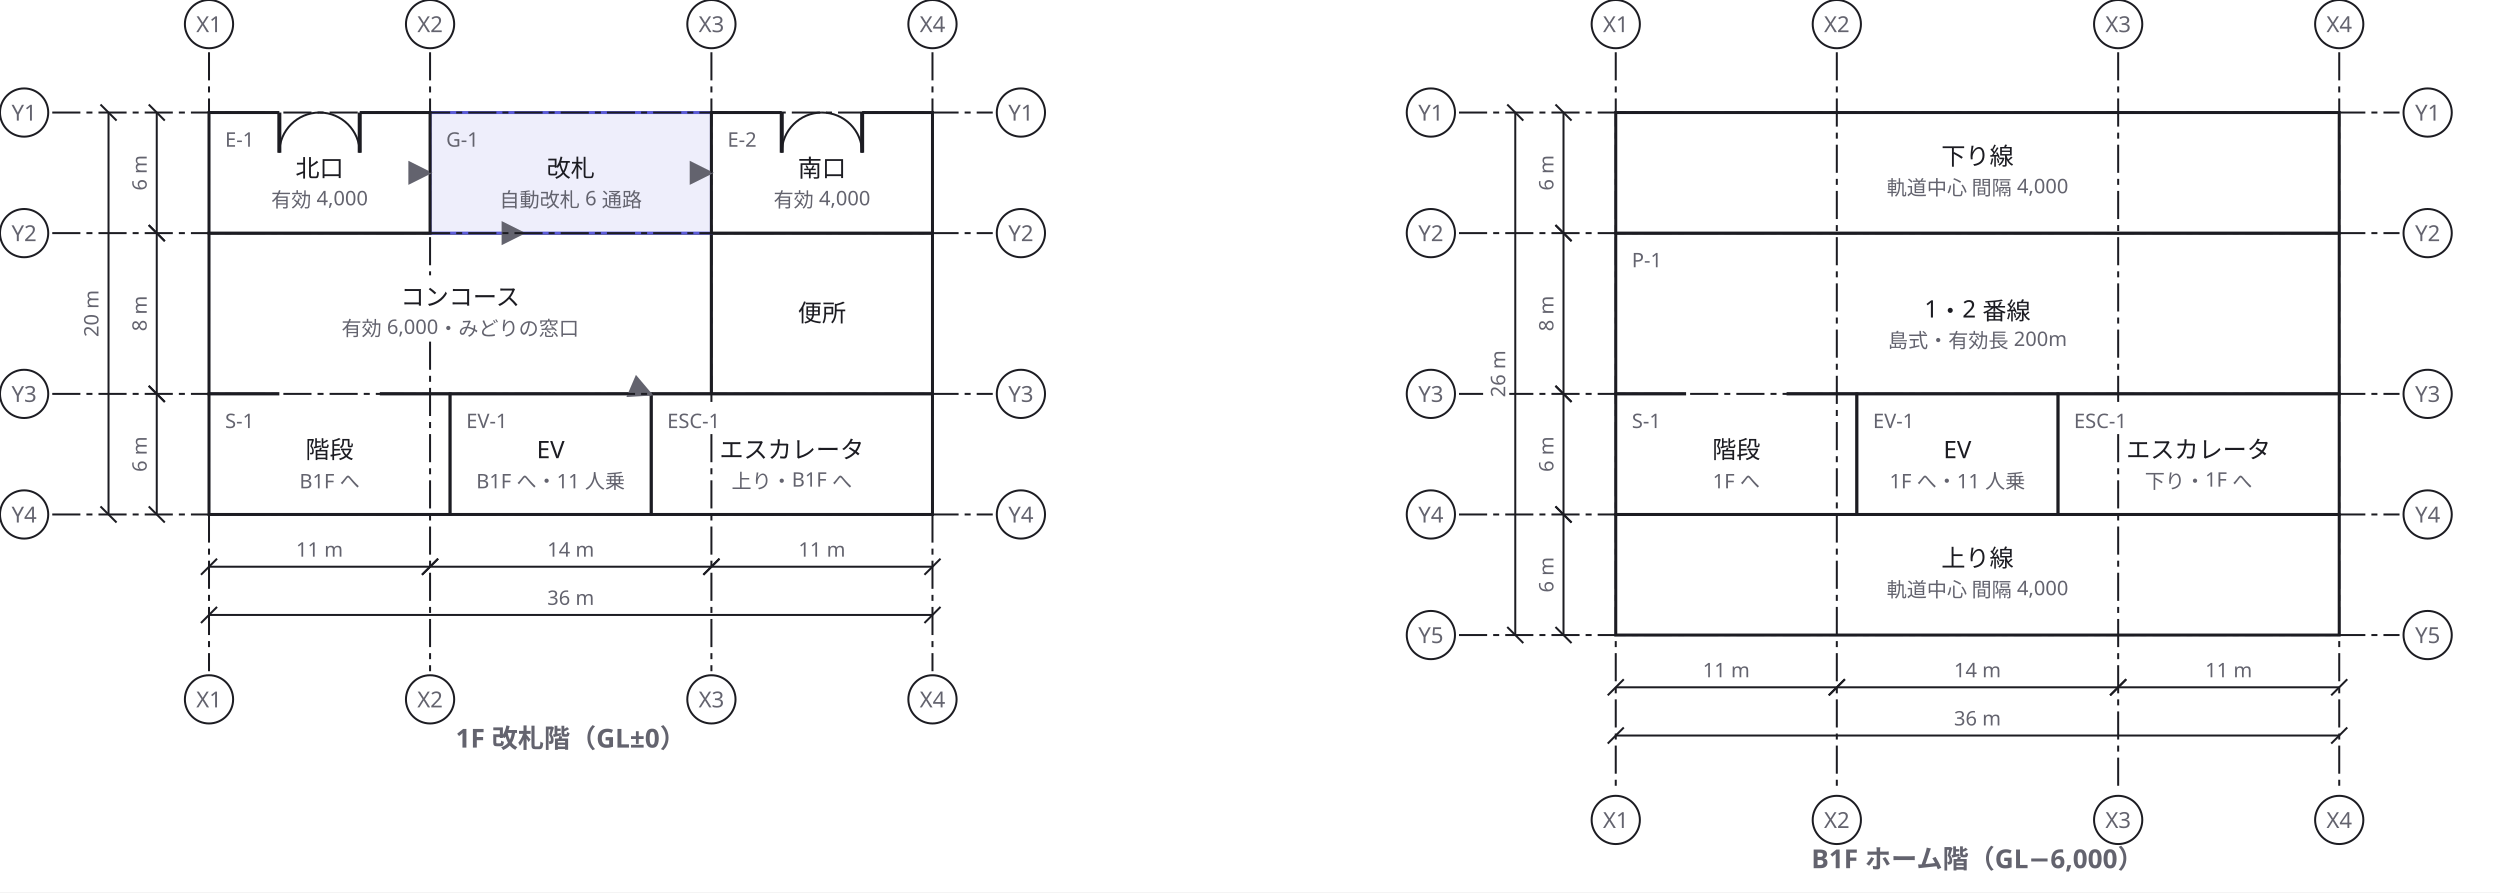
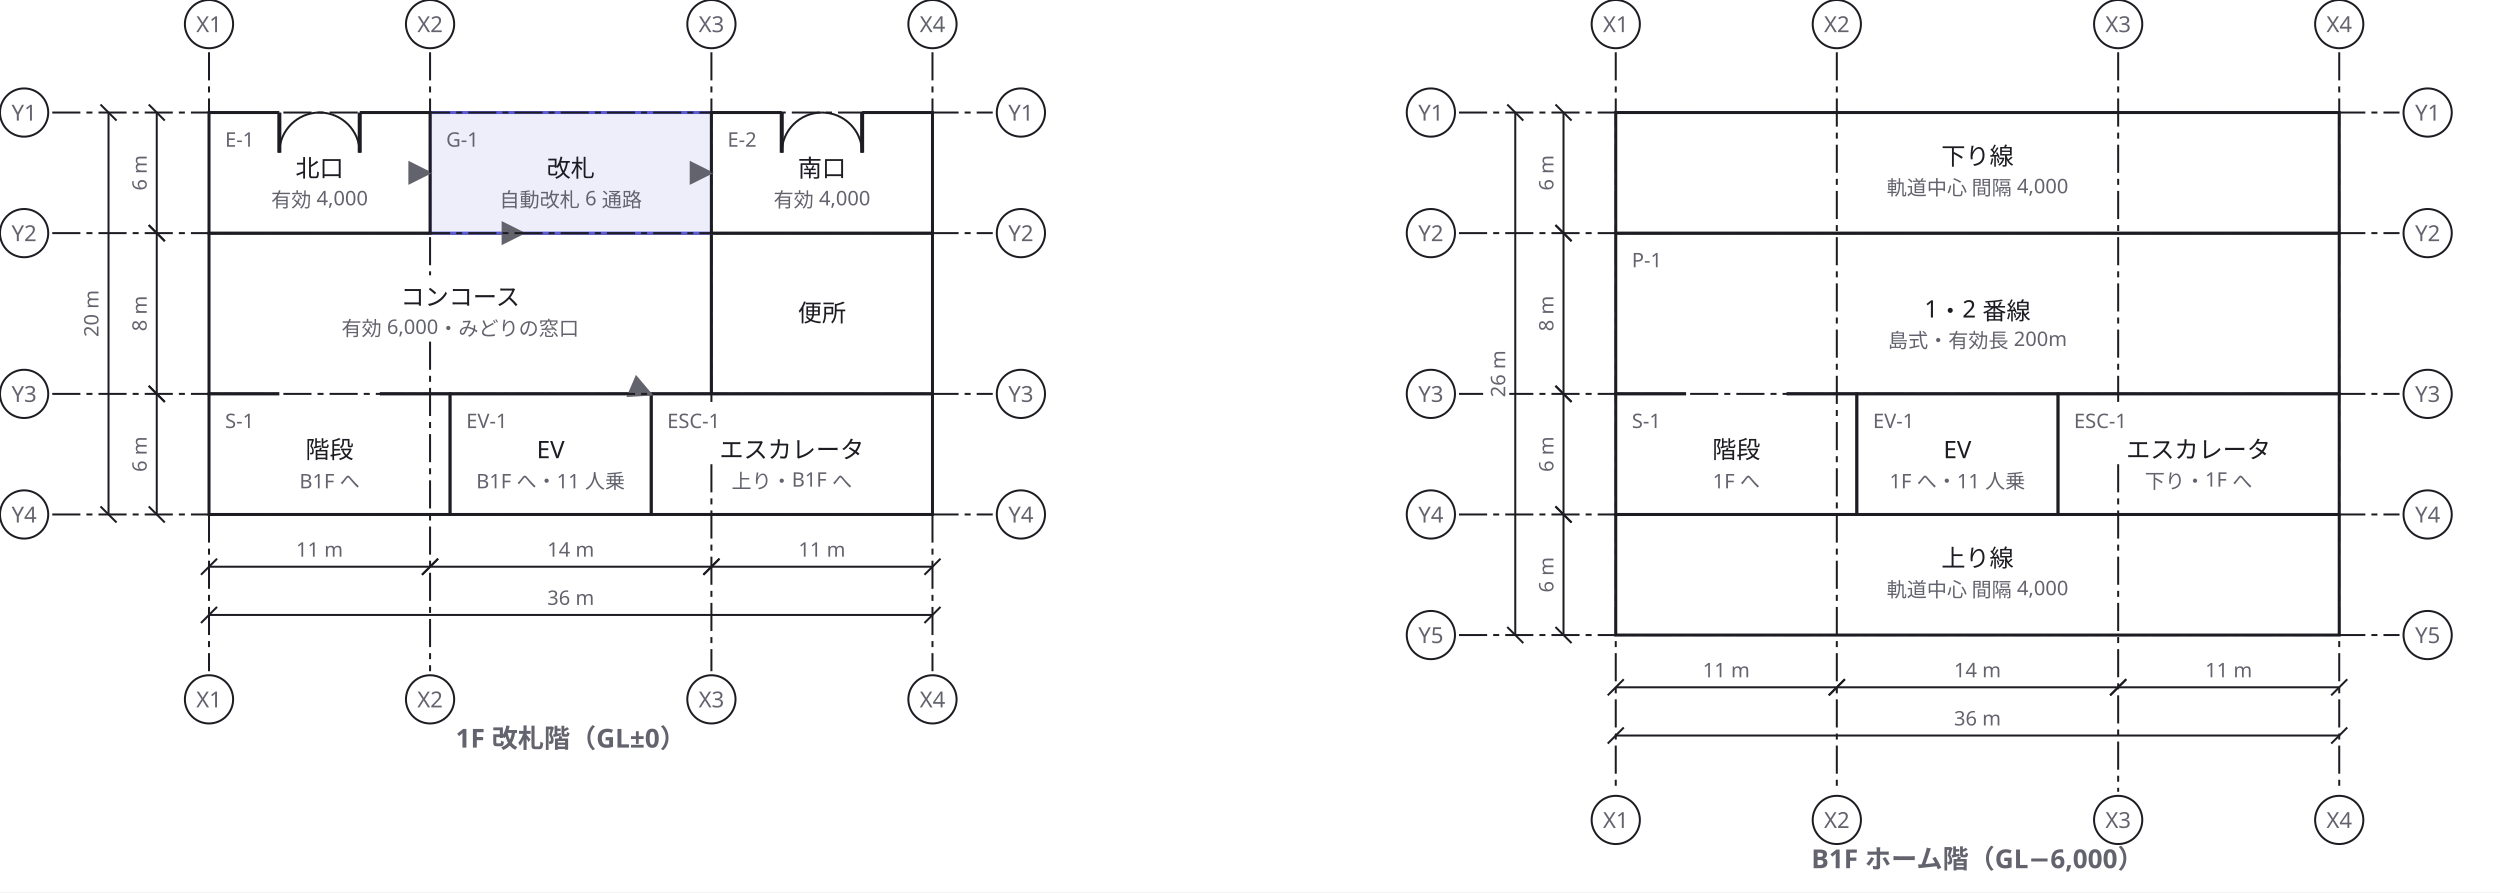
<svg xmlns="http://www.w3.org/2000/svg" width="1244" height="444" viewBox="0 0 1244 444">
  <defs>
    <marker id="arrow" viewBox="0 0 10 10" refX="9" refY="5" markerWidth="6" markerHeight="6" orient="auto">
      <path d="M 0 0 L 10 5 L 0 10 z" fill="#63636e" />
    </marker>
  </defs>
  <rect data-paper="1" x="0" y="0" width="1244" height="444" fill="#ffffff" />
  <g data-node="home1" data-pinned="false" data-shape="rect">
    <rect x="804" y="116" width="360" height="80" fill="#ffffff" stroke="#1c1c22" stroke-width="1.5" />
  </g>
  <g data-node="track_n" data-pinned="false" data-shape="rect">
    <rect x="804" y="56" width="360" height="60" fill="#ffffff" stroke="#1c1c22" stroke-width="1.5" />
  </g>
  <g data-node="track_s" data-pinned="false" data-shape="rect">
    <rect x="804" y="256" width="360" height="60" fill="#ffffff" stroke="#1c1c22" stroke-width="1.5" />
  </g>
  <g data-node="concourse" data-pinned="false" data-shape="rect">
    <rect x="104" y="116" width="250" height="80" fill="#ffffff" stroke="#1c1c22" stroke-width="1.5" />
  </g>
  <g data-node="wc1" data-pinned="false" data-shape="rect">
    <rect x="354" y="116" width="110" height="80" fill="#ffffff" stroke="#1c1c22" stroke-width="1.5" />
  </g>
  <g data-node="kaisatsu" data-pinned="false" data-appearance="primary" data-shape="rect">
    <rect x="214" y="56" width="140" height="60" fill="#eeeefb" stroke="#5b5bd6" stroke-width="1.5" />
  </g>
  <g data-node="esc1" data-pinned="false" data-shape="rect">
    <rect x="324" y="196" width="140" height="60" fill="#ffffff" stroke="#1c1c22" stroke-width="1.5" />
  </g>
  <g data-node="esc2" data-pinned="false" data-shape="rect">
    <rect x="1024" y="196" width="140" height="60" fill="#ffffff" stroke="#1c1c22" stroke-width="1.5" />
  </g>
  <g data-node="kaidan1" data-pinned="false" data-shape="rect">
    <rect x="104" y="196" width="120" height="60" fill="#ffffff" stroke="#1c1c22" stroke-width="1.5" />
    <line x1="139" y1="196" x2="189" y2="196" stroke="#ffffff" stroke-width="3.5" />
  </g>
  <g data-node="kaidan2" data-pinned="false" data-shape="rect">
    <rect x="804" y="196" width="120" height="60" fill="#ffffff" stroke="#1c1c22" stroke-width="1.5" />
    <line x1="839" y1="196" x2="889" y2="196" stroke="#ffffff" stroke-width="3.5" />
  </g>
  <g data-node="kitaguchi" data-pinned="false" data-shape="rect">
    <rect x="104" y="56" width="110" height="60" fill="#ffffff" stroke="#1c1c22" stroke-width="1.5" />
    <line x1="139" y1="56" x2="179" y2="56" stroke="#ffffff" stroke-width="3.5" />
    <line x1="139" y1="56" x2="139" y2="76" stroke="#1c1c22" stroke-width="2" />
    <path d="M 139 76 A 20 20 0 0 1 159 56" fill="none" stroke="#1c1c22" stroke-width="1" />
    <line x1="179" y1="56" x2="179" y2="76" stroke="#1c1c22" stroke-width="2" />
    <path d="M 179 76 A 20 20 0 0 0 159 56" fill="none" stroke="#1c1c22" stroke-width="1" />
  </g>
  <g data-node="minamiguchi" data-pinned="false" data-shape="rect">
    <rect x="354" y="56" width="110" height="60" fill="#ffffff" stroke="#1c1c22" stroke-width="1.5" />
    <line x1="389" y1="56" x2="429" y2="56" stroke="#ffffff" stroke-width="3.5" />
    <line x1="389" y1="56" x2="389" y2="76" stroke="#1c1c22" stroke-width="2" />
    <path d="M 389 76 A 20 20 0 0 1 409 56" fill="none" stroke="#1c1c22" stroke-width="1" />
    <line x1="429" y1="56" x2="429" y2="76" stroke="#1c1c22" stroke-width="2" />
    <path d="M 429 76 A 20 20 0 0 0 409 56" fill="none" stroke="#1c1c22" stroke-width="1" />
  </g>
  <g data-node="ev1" data-pinned="false" data-shape="rect">
    <rect x="224" y="196" width="100" height="60" fill="#ffffff" stroke="#1c1c22" stroke-width="1.5" />
  </g>
  <g data-node="ev2" data-pinned="false" data-shape="rect">
    <rect x="924" y="196" width="100" height="60" fill="#ffffff" stroke="#1c1c22" stroke-width="1.5" />
  </g>
  <g data-edge="kitaguchi&gt;kaisatsu" data-pinned="false">
    <path d="M 214 86 L 214 86" fill="none" stroke="#63636e" stroke-width="2" marker-end="url(#arrow)" />
  </g>
  <g data-edge="minamiguchi&gt;kaisatsu" data-pinned="false">
    <path d="M 354 86 L 354 86" fill="none" stroke="#63636e" stroke-width="2" marker-end="url(#arrow)" />
  </g>
  <g data-edge="kaisatsu&gt;concourse" data-pinned="false">
    <path d="M 260.4 116 L 260.4 116" fill="none" stroke="#63636e" stroke-width="2" marker-end="url(#arrow)" />
  </g>
  <g data-edge="concourse&gt;esc1" data-pinned="false">
    <path d="M 323.3 196 L 324 196.3" fill="none" stroke="#63636e" stroke-width="2" marker-end="url(#arrow)" />
  </g>
  <g data-name="home1">
    <text x="812" y="133" font-family="sans-serif" font-size="10" fill="#63636e">P-1</text>
    <text x="984" y="158" text-anchor="middle" font-family="sans-serif" font-size="12" fill="#1c1c22">1・2 番線</text>
    <text x="984" y="173" text-anchor="middle" font-family="sans-serif" font-size="10" fill="#63636e">島式・有効長 200m</text>
  </g>
  <g data-name="track_n">
    <text x="984" y="82" text-anchor="middle" font-family="sans-serif" font-size="12" fill="#1c1c22">下り線</text>
    <text x="984" y="97" text-anchor="middle" font-family="sans-serif" font-size="10" fill="#63636e">軌道中心 間隔 4,000</text>
  </g>
  <g data-name="track_s">
    <text x="984" y="282" text-anchor="middle" font-family="sans-serif" font-size="12" fill="#1c1c22">上り線</text>
    <text x="984" y="297" text-anchor="middle" font-family="sans-serif" font-size="10" fill="#63636e">軌道中心 間隔 4,000</text>
  </g>
  <g data-name="concourse">
    <text x="229" y="152" text-anchor="middle" font-family="sans-serif" font-size="12" fill="#1c1c22">コンコース</text>
    <text x="229" y="167" text-anchor="middle" font-family="sans-serif" font-size="10" fill="#63636e">有効 6,000・みどりの窓口</text>
  </g>
  <g data-name="wc1">
    <text x="409" y="160" text-anchor="middle" font-family="sans-serif" font-size="12" fill="#1c1c22">便所</text>
  </g>
  <g data-name="kaisatsu">
    <text x="222" y="73" font-family="sans-serif" font-size="10" fill="#63636e">G-1</text>
    <text x="284" y="88" text-anchor="middle" font-family="sans-serif" font-size="12" fill="#1c1c22">改札</text>
    <text x="284" y="103" text-anchor="middle" font-family="sans-serif" font-size="10" fill="#63636e">自動改札 6 通路</text>
  </g>
  <g data-name="esc1">
    <text x="332" y="213" font-family="sans-serif" font-size="10" fill="#63636e">ESC-1</text>
    <text x="394" y="228" text-anchor="middle" font-family="sans-serif" font-size="12" fill="#1c1c22">エスカレータ</text>
    <text x="394" y="243" text-anchor="middle" font-family="sans-serif" font-size="10" fill="#63636e">上り・B1F へ</text>
  </g>
  <g data-name="esc2">
    <text x="1032" y="213" font-family="sans-serif" font-size="10" fill="#63636e">ESC-1</text>
    <text x="1094" y="228" text-anchor="middle" font-family="sans-serif" font-size="12" fill="#1c1c22">エスカレータ</text>
    <text x="1094" y="243" text-anchor="middle" font-family="sans-serif" font-size="10" fill="#63636e">下り・1F へ</text>
  </g>
  <g data-name="kaidan1">
    <text x="112" y="213" font-family="sans-serif" font-size="10" fill="#63636e">S-1</text>
    <text x="164" y="228" text-anchor="middle" font-family="sans-serif" font-size="12" fill="#1c1c22">階段</text>
    <text x="164" y="243" text-anchor="middle" font-family="sans-serif" font-size="10" fill="#63636e">B1F へ</text>
  </g>
  <g data-name="kaidan2">
    <text x="812" y="213" font-family="sans-serif" font-size="10" fill="#63636e">S-1</text>
    <text x="864" y="228" text-anchor="middle" font-family="sans-serif" font-size="12" fill="#1c1c22">階段</text>
    <text x="864" y="243" text-anchor="middle" font-family="sans-serif" font-size="10" fill="#63636e">1F へ</text>
  </g>
  <g data-name="kitaguchi">
    <text x="112" y="73" font-family="sans-serif" font-size="10" fill="#63636e">E-1</text>
    <text x="159" y="88" text-anchor="middle" font-family="sans-serif" font-size="12" fill="#1c1c22">北口</text>
    <text x="159" y="103" text-anchor="middle" font-family="sans-serif" font-size="10" fill="#63636e">有効 4,000</text>
  </g>
  <g data-name="minamiguchi">
    <text x="362" y="73" font-family="sans-serif" font-size="10" fill="#63636e">E-2</text>
    <text x="409" y="88" text-anchor="middle" font-family="sans-serif" font-size="12" fill="#1c1c22">南口</text>
    <text x="409" y="103" text-anchor="middle" font-family="sans-serif" font-size="10" fill="#63636e">有効 4,000</text>
  </g>
  <g data-name="ev1">
    <text x="232" y="213" font-family="sans-serif" font-size="10" fill="#63636e">EV-1</text>
    <text x="274" y="228" text-anchor="middle" font-family="sans-serif" font-size="12" fill="#1c1c22">EV</text>
    <text x="274" y="243" text-anchor="middle" font-family="sans-serif" font-size="10" fill="#63636e">B1F へ・11 人乗</text>
  </g>
  <g data-name="ev2">
    <text x="932" y="213" font-family="sans-serif" font-size="10" fill="#63636e">EV-1</text>
    <text x="974" y="228" text-anchor="middle" font-family="sans-serif" font-size="12" fill="#1c1c22">EV</text>
    <text x="974" y="243" text-anchor="middle" font-family="sans-serif" font-size="10" fill="#63636e">1F へ・11 人乗</text>
  </g>
  <g data-grid="true">
    <line x1="104" y1="26" x2="104" y2="334" stroke="#1c1c22" stroke-width="1" stroke-dasharray="14 3 3 3" />
    <circle cx="104" cy="12" r="12" fill="#ffffff" stroke="#1c1c22" />
    <text x="104" y="16" text-anchor="middle" font-family="sans-serif" font-size="11" fill="#63636e">X1</text>
    <circle cx="104" cy="348" r="12" fill="#ffffff" stroke="#1c1c22" />
    <text x="104" y="352" text-anchor="middle" font-family="sans-serif" font-size="11" fill="#63636e">X1</text>
    <line x1="214" y1="26" x2="214" y2="137" stroke="#1c1c22" stroke-width="1" stroke-dasharray="14 3 3 3" />
    <line x1="214" y1="170" x2="214" y2="334" stroke="#1c1c22" stroke-width="1" stroke-dasharray="14 3 3 3" />
    <circle cx="214" cy="12" r="12" fill="#ffffff" stroke="#1c1c22" />
    <text x="214" y="16" text-anchor="middle" font-family="sans-serif" font-size="11" fill="#63636e">X2</text>
    <circle cx="214" cy="348" r="12" fill="#ffffff" stroke="#1c1c22" />
    <text x="214" y="352" text-anchor="middle" font-family="sans-serif" font-size="11" fill="#63636e">X2</text>
    <line x1="354" y1="26" x2="354" y2="200" stroke="#1c1c22" stroke-width="1" stroke-dasharray="14 3 3 3" />
-     <line x1="354" y1="216" x2="354" y2="334" stroke="#1c1c22" stroke-width="1" stroke-dasharray="14 3 3 3" />
+     <line x1="354" y1="231" x2="354" y2="334" stroke="#1c1c22" stroke-width="1" stroke-dasharray="14 3 3 3" />
    <circle cx="354" cy="12" r="12" fill="#ffffff" stroke="#1c1c22" />
    <text x="354" y="16" text-anchor="middle" font-family="sans-serif" font-size="11" fill="#63636e">X3</text>
    <circle cx="354" cy="348" r="12" fill="#ffffff" stroke="#1c1c22" />
    <text x="354" y="352" text-anchor="middle" font-family="sans-serif" font-size="11" fill="#63636e">X3</text>
    <line x1="464" y1="26" x2="464" y2="334" stroke="#1c1c22" stroke-width="1" stroke-dasharray="14 3 3 3" />
    <circle cx="464" cy="12" r="12" fill="#ffffff" stroke="#1c1c22" />
    <text x="464" y="16" text-anchor="middle" font-family="sans-serif" font-size="11" fill="#63636e">X4</text>
    <circle cx="464" cy="348" r="12" fill="#ffffff" stroke="#1c1c22" />
    <text x="464" y="352" text-anchor="middle" font-family="sans-serif" font-size="11" fill="#63636e">X4</text>
    <line x1="26" y1="56" x2="494" y2="56" stroke="#1c1c22" stroke-width="1" stroke-dasharray="14 3 3 3" />
    <circle cx="12" cy="56" r="12" fill="#ffffff" stroke="#1c1c22" />
    <text x="12" y="60" text-anchor="middle" font-family="sans-serif" font-size="11" fill="#63636e">Y1</text>
    <circle cx="508" cy="56" r="12" fill="#ffffff" stroke="#1c1c22" />
    <text x="508" y="60" text-anchor="middle" font-family="sans-serif" font-size="11" fill="#63636e">Y1</text>
    <line x1="26" y1="116" x2="494" y2="116" stroke="#1c1c22" stroke-width="1" stroke-dasharray="14 3 3 3" />
    <circle cx="12" cy="116" r="12" fill="#ffffff" stroke="#1c1c22" />
    <text x="12" y="120" text-anchor="middle" font-family="sans-serif" font-size="11" fill="#63636e">Y2</text>
    <circle cx="508" cy="116" r="12" fill="#ffffff" stroke="#1c1c22" />
    <text x="508" y="120" text-anchor="middle" font-family="sans-serif" font-size="11" fill="#63636e">Y2</text>
    <line x1="26" y1="196" x2="494" y2="196" stroke="#1c1c22" stroke-width="1" stroke-dasharray="14 3 3 3" />
    <circle cx="12" cy="196" r="12" fill="#ffffff" stroke="#1c1c22" />
    <text x="12" y="200" text-anchor="middle" font-family="sans-serif" font-size="11" fill="#63636e">Y3</text>
    <circle cx="508" cy="196" r="12" fill="#ffffff" stroke="#1c1c22" />
    <text x="508" y="200" text-anchor="middle" font-family="sans-serif" font-size="11" fill="#63636e">Y3</text>
    <line x1="26" y1="256" x2="494" y2="256" stroke="#1c1c22" stroke-width="1" stroke-dasharray="14 3 3 3" />
    <circle cx="12" cy="256" r="12" fill="#ffffff" stroke="#1c1c22" />
    <text x="12" y="260" text-anchor="middle" font-family="sans-serif" font-size="11" fill="#63636e">Y4</text>
    <circle cx="508" cy="256" r="12" fill="#ffffff" stroke="#1c1c22" />
    <text x="508" y="260" text-anchor="middle" font-family="sans-serif" font-size="11" fill="#63636e">Y4</text>
    <line x1="804" y1="26" x2="804" y2="394" stroke="#1c1c22" stroke-width="1" stroke-dasharray="14 3 3 3" />
    <circle cx="804" cy="12" r="12" fill="#ffffff" stroke="#1c1c22" />
    <text x="804" y="16" text-anchor="middle" font-family="sans-serif" font-size="11" fill="#63636e">X1</text>
    <circle cx="804" cy="408" r="12" fill="#ffffff" stroke="#1c1c22" />
    <text x="804" y="412" text-anchor="middle" font-family="sans-serif" font-size="11" fill="#63636e">X1</text>
    <line x1="914" y1="26" x2="914" y2="394" stroke="#1c1c22" stroke-width="1" stroke-dasharray="14 3 3 3" />
    <circle cx="914" cy="12" r="12" fill="#ffffff" stroke="#1c1c22" />
    <text x="914" y="16" text-anchor="middle" font-family="sans-serif" font-size="11" fill="#63636e">X2</text>
    <circle cx="914" cy="408" r="12" fill="#ffffff" stroke="#1c1c22" />
    <text x="914" y="412" text-anchor="middle" font-family="sans-serif" font-size="11" fill="#63636e">X2</text>
    <line x1="1054" y1="26" x2="1054" y2="200" stroke="#1c1c22" stroke-width="1" stroke-dasharray="14 3 3 3" />
-     <line x1="1054" y1="216" x2="1054" y2="394" stroke="#1c1c22" stroke-width="1" stroke-dasharray="14 3 3 3" />
+     <line x1="1054" y1="231" x2="1054" y2="394" stroke="#1c1c22" stroke-width="1" stroke-dasharray="14 3 3 3" />
    <circle cx="1054" cy="12" r="12" fill="#ffffff" stroke="#1c1c22" />
    <text x="1054" y="16" text-anchor="middle" font-family="sans-serif" font-size="11" fill="#63636e">X3</text>
    <circle cx="1054" cy="408" r="12" fill="#ffffff" stroke="#1c1c22" />
    <text x="1054" y="412" text-anchor="middle" font-family="sans-serif" font-size="11" fill="#63636e">X3</text>
    <line x1="1164" y1="26" x2="1164" y2="394" stroke="#1c1c22" stroke-width="1" stroke-dasharray="14 3 3 3" />
    <circle cx="1164" cy="12" r="12" fill="#ffffff" stroke="#1c1c22" />
    <text x="1164" y="16" text-anchor="middle" font-family="sans-serif" font-size="11" fill="#63636e">X4</text>
    <circle cx="1164" cy="408" r="12" fill="#ffffff" stroke="#1c1c22" />
    <text x="1164" y="412" text-anchor="middle" font-family="sans-serif" font-size="11" fill="#63636e">X4</text>
    <line x1="726" y1="56" x2="1194" y2="56" stroke="#1c1c22" stroke-width="1" stroke-dasharray="14 3 3 3" />
    <circle cx="712" cy="56" r="12" fill="#ffffff" stroke="#1c1c22" />
    <text x="712" y="60" text-anchor="middle" font-family="sans-serif" font-size="11" fill="#63636e">Y1</text>
    <circle cx="1208" cy="56" r="12" fill="#ffffff" stroke="#1c1c22" />
    <text x="1208" y="60" text-anchor="middle" font-family="sans-serif" font-size="11" fill="#63636e">Y1</text>
    <line x1="726" y1="116" x2="1194" y2="116" stroke="#1c1c22" stroke-width="1" stroke-dasharray="14 3 3 3" />
    <circle cx="712" cy="116" r="12" fill="#ffffff" stroke="#1c1c22" />
    <text x="712" y="120" text-anchor="middle" font-family="sans-serif" font-size="11" fill="#63636e">Y2</text>
    <circle cx="1208" cy="116" r="12" fill="#ffffff" stroke="#1c1c22" />
    <text x="1208" y="120" text-anchor="middle" font-family="sans-serif" font-size="11" fill="#63636e">Y2</text>
    <line x1="726" y1="196" x2="1194" y2="196" stroke="#1c1c22" stroke-width="1" stroke-dasharray="14 3 3 3" />
    <circle cx="712" cy="196" r="12" fill="#ffffff" stroke="#1c1c22" />
    <text x="712" y="200" text-anchor="middle" font-family="sans-serif" font-size="11" fill="#63636e">Y3</text>
    <circle cx="1208" cy="196" r="12" fill="#ffffff" stroke="#1c1c22" />
    <text x="1208" y="200" text-anchor="middle" font-family="sans-serif" font-size="11" fill="#63636e">Y3</text>
    <line x1="726" y1="256" x2="1194" y2="256" stroke="#1c1c22" stroke-width="1" stroke-dasharray="14 3 3 3" />
    <circle cx="712" cy="256" r="12" fill="#ffffff" stroke="#1c1c22" />
    <text x="712" y="260" text-anchor="middle" font-family="sans-serif" font-size="11" fill="#63636e">Y4</text>
    <circle cx="1208" cy="256" r="12" fill="#ffffff" stroke="#1c1c22" />
    <text x="1208" y="260" text-anchor="middle" font-family="sans-serif" font-size="11" fill="#63636e">Y4</text>
    <line x1="726" y1="316" x2="1194" y2="316" stroke="#1c1c22" stroke-width="1" stroke-dasharray="14 3 3 3" />
    <circle cx="712" cy="316" r="12" fill="#ffffff" stroke="#1c1c22" />
    <text x="712" y="320" text-anchor="middle" font-family="sans-serif" font-size="11" fill="#63636e">Y5</text>
    <circle cx="1208" cy="316" r="12" fill="#ffffff" stroke="#1c1c22" />
    <text x="1208" y="320" text-anchor="middle" font-family="sans-serif" font-size="11" fill="#63636e">Y5</text>
  </g>
  <g data-dimensions="true">
    <line x1="104" y1="282" x2="214" y2="282" stroke="#1c1c22" stroke-width="1" />
    <line x1="100" y1="286" x2="108" y2="278" stroke="#1c1c22" stroke-width="1" />
    <line x1="210" y1="286" x2="218" y2="278" stroke="#1c1c22" stroke-width="1" />
    <rect x="144" y="267" width="30" height="13" fill="#ffffff" />
    <text x="159" y="277" text-anchor="middle" font-family="sans-serif" font-size="10" fill="#63636e">11 m</text>
    <line x1="214" y1="282" x2="354" y2="282" stroke="#1c1c22" stroke-width="1" />
    <line x1="210" y1="286" x2="218" y2="278" stroke="#1c1c22" stroke-width="1" />
    <line x1="350" y1="286" x2="358" y2="278" stroke="#1c1c22" stroke-width="1" />
    <rect x="269" y="267" width="30" height="13" fill="#ffffff" />
    <text x="284" y="277" text-anchor="middle" font-family="sans-serif" font-size="10" fill="#63636e">14 m</text>
    <line x1="354" y1="282" x2="464" y2="282" stroke="#1c1c22" stroke-width="1" />
    <line x1="350" y1="286" x2="358" y2="278" stroke="#1c1c22" stroke-width="1" />
    <line x1="460" y1="286" x2="468" y2="278" stroke="#1c1c22" stroke-width="1" />
    <rect x="394" y="267" width="30" height="13" fill="#ffffff" />
    <text x="409" y="277" text-anchor="middle" font-family="sans-serif" font-size="10" fill="#63636e">11 m</text>
    <line x1="104" y1="306" x2="464" y2="306" stroke="#1c1c22" stroke-width="1" />
    <line x1="100" y1="310" x2="108" y2="302" stroke="#1c1c22" stroke-width="1" />
    <line x1="460" y1="310" x2="468" y2="302" stroke="#1c1c22" stroke-width="1" />
    <rect x="269" y="291" width="30" height="13" fill="#ffffff" />
    <text x="284" y="301" text-anchor="middle" font-family="sans-serif" font-size="10" fill="#63636e">36 m</text>
    <line x1="78" y1="56" x2="78" y2="116" stroke="#1c1c22" stroke-width="1" />
    <line x1="74" y1="52" x2="82" y2="60" stroke="#1c1c22" stroke-width="1" />
    <line x1="74" y1="112" x2="82" y2="120" stroke="#1c1c22" stroke-width="1" />
    <rect x="62" y="74" width="13" height="24" fill="#ffffff" />
    <text x="73" y="86" text-anchor="middle" font-family="sans-serif" font-size="10" fill="#63636e" transform="rotate(-90 73 86)">6 m</text>
    <line x1="78" y1="116" x2="78" y2="196" stroke="#1c1c22" stroke-width="1" />
    <line x1="74" y1="112" x2="82" y2="120" stroke="#1c1c22" stroke-width="1" />
    <line x1="74" y1="192" x2="82" y2="200" stroke="#1c1c22" stroke-width="1" />
    <rect x="62" y="144" width="13" height="24" fill="#ffffff" />
    <text x="73" y="156" text-anchor="middle" font-family="sans-serif" font-size="10" fill="#63636e" transform="rotate(-90 73 156)">8 m</text>
    <line x1="78" y1="196" x2="78" y2="256" stroke="#1c1c22" stroke-width="1" />
    <line x1="74" y1="192" x2="82" y2="200" stroke="#1c1c22" stroke-width="1" />
    <line x1="74" y1="252" x2="82" y2="260" stroke="#1c1c22" stroke-width="1" />
    <rect x="62" y="214" width="13" height="24" fill="#ffffff" />
    <text x="73" y="226" text-anchor="middle" font-family="sans-serif" font-size="10" fill="#63636e" transform="rotate(-90 73 226)">6 m</text>
    <line x1="54" y1="56" x2="54" y2="256" stroke="#1c1c22" stroke-width="1" />
    <line x1="50" y1="52" x2="58" y2="60" stroke="#1c1c22" stroke-width="1" />
    <line x1="50" y1="252" x2="58" y2="260" stroke="#1c1c22" stroke-width="1" />
    <rect x="38" y="141" width="13" height="30" fill="#ffffff" />
    <text x="49" y="156" text-anchor="middle" font-family="sans-serif" font-size="10" fill="#63636e" transform="rotate(-90 49 156)">20 m</text>
    <text x="284" y="372" text-anchor="middle" font-family="sans-serif" font-size="13" font-weight="600" fill="#63636e" data-view="f1">1F 改札階（GL±0）</text>
    <line x1="804" y1="342" x2="914" y2="342" stroke="#1c1c22" stroke-width="1" />
    <line x1="800" y1="346" x2="808" y2="338" stroke="#1c1c22" stroke-width="1" />
    <line x1="910" y1="346" x2="918" y2="338" stroke="#1c1c22" stroke-width="1" />
    <rect x="844" y="327" width="30" height="13" fill="#ffffff" />
    <text x="859" y="337" text-anchor="middle" font-family="sans-serif" font-size="10" fill="#63636e">11 m</text>
    <line x1="914" y1="342" x2="1054" y2="342" stroke="#1c1c22" stroke-width="1" />
    <line x1="910" y1="346" x2="918" y2="338" stroke="#1c1c22" stroke-width="1" />
    <line x1="1050" y1="346" x2="1058" y2="338" stroke="#1c1c22" stroke-width="1" />
    <rect x="969" y="327" width="30" height="13" fill="#ffffff" />
    <text x="984" y="337" text-anchor="middle" font-family="sans-serif" font-size="10" fill="#63636e">14 m</text>
    <line x1="1054" y1="342" x2="1164" y2="342" stroke="#1c1c22" stroke-width="1" />
    <line x1="1050" y1="346" x2="1058" y2="338" stroke="#1c1c22" stroke-width="1" />
    <line x1="1160" y1="346" x2="1168" y2="338" stroke="#1c1c22" stroke-width="1" />
    <rect x="1094" y="327" width="30" height="13" fill="#ffffff" />
    <text x="1109" y="337" text-anchor="middle" font-family="sans-serif" font-size="10" fill="#63636e">11 m</text>
    <line x1="804" y1="366" x2="1164" y2="366" stroke="#1c1c22" stroke-width="1" />
    <line x1="800" y1="370" x2="808" y2="362" stroke="#1c1c22" stroke-width="1" />
    <line x1="1160" y1="370" x2="1168" y2="362" stroke="#1c1c22" stroke-width="1" />
    <rect x="969" y="351" width="30" height="13" fill="#ffffff" />
    <text x="984" y="361" text-anchor="middle" font-family="sans-serif" font-size="10" fill="#63636e">36 m</text>
    <line x1="778" y1="56" x2="778" y2="116" stroke="#1c1c22" stroke-width="1" />
    <line x1="774" y1="52" x2="782" y2="60" stroke="#1c1c22" stroke-width="1" />
    <line x1="774" y1="112" x2="782" y2="120" stroke="#1c1c22" stroke-width="1" />
    <rect x="762" y="74" width="13" height="24" fill="#ffffff" />
    <text x="773" y="86" text-anchor="middle" font-family="sans-serif" font-size="10" fill="#63636e" transform="rotate(-90 773 86)">6 m</text>
    <line x1="778" y1="116" x2="778" y2="196" stroke="#1c1c22" stroke-width="1" />
    <line x1="774" y1="112" x2="782" y2="120" stroke="#1c1c22" stroke-width="1" />
    <line x1="774" y1="192" x2="782" y2="200" stroke="#1c1c22" stroke-width="1" />
    <rect x="762" y="144" width="13" height="24" fill="#ffffff" />
    <text x="773" y="156" text-anchor="middle" font-family="sans-serif" font-size="10" fill="#63636e" transform="rotate(-90 773 156)">8 m</text>
    <line x1="778" y1="196" x2="778" y2="256" stroke="#1c1c22" stroke-width="1" />
    <line x1="774" y1="192" x2="782" y2="200" stroke="#1c1c22" stroke-width="1" />
    <line x1="774" y1="252" x2="782" y2="260" stroke="#1c1c22" stroke-width="1" />
    <rect x="762" y="214" width="13" height="24" fill="#ffffff" />
    <text x="773" y="226" text-anchor="middle" font-family="sans-serif" font-size="10" fill="#63636e" transform="rotate(-90 773 226)">6 m</text>
    <line x1="778" y1="256" x2="778" y2="316" stroke="#1c1c22" stroke-width="1" />
    <line x1="774" y1="252" x2="782" y2="260" stroke="#1c1c22" stroke-width="1" />
    <line x1="774" y1="312" x2="782" y2="320" stroke="#1c1c22" stroke-width="1" />
    <rect x="762" y="274" width="13" height="24" fill="#ffffff" />
    <text x="773" y="286" text-anchor="middle" font-family="sans-serif" font-size="10" fill="#63636e" transform="rotate(-90 773 286)">6 m</text>
    <line x1="754" y1="56" x2="754" y2="316" stroke="#1c1c22" stroke-width="1" />
    <line x1="750" y1="52" x2="758" y2="60" stroke="#1c1c22" stroke-width="1" />
    <line x1="750" y1="312" x2="758" y2="320" stroke="#1c1c22" stroke-width="1" />
    <rect x="738" y="171" width="13" height="30" fill="#ffffff" />
    <text x="749" y="186" text-anchor="middle" font-family="sans-serif" font-size="10" fill="#63636e" transform="rotate(-90 749 186)">26 m</text>
    <text x="984" y="432" text-anchor="middle" font-family="sans-serif" font-size="13" font-weight="600" fill="#63636e" data-view="b1">B1F ホーム階（GL−6,000）</text>
  </g>
</svg>
